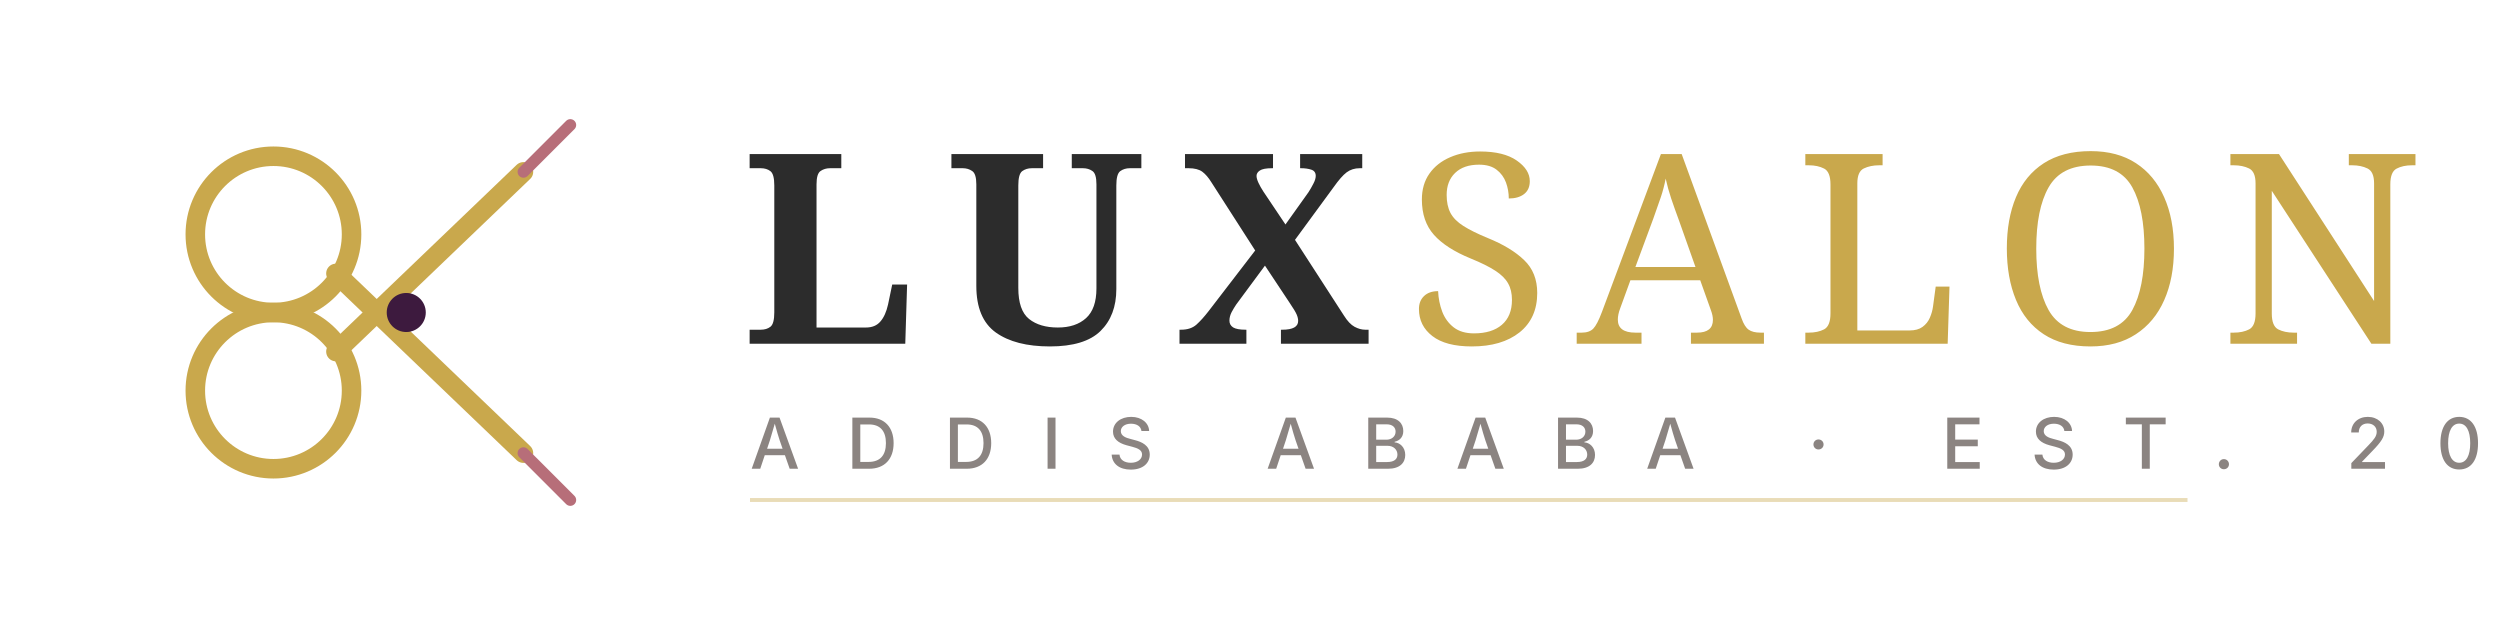
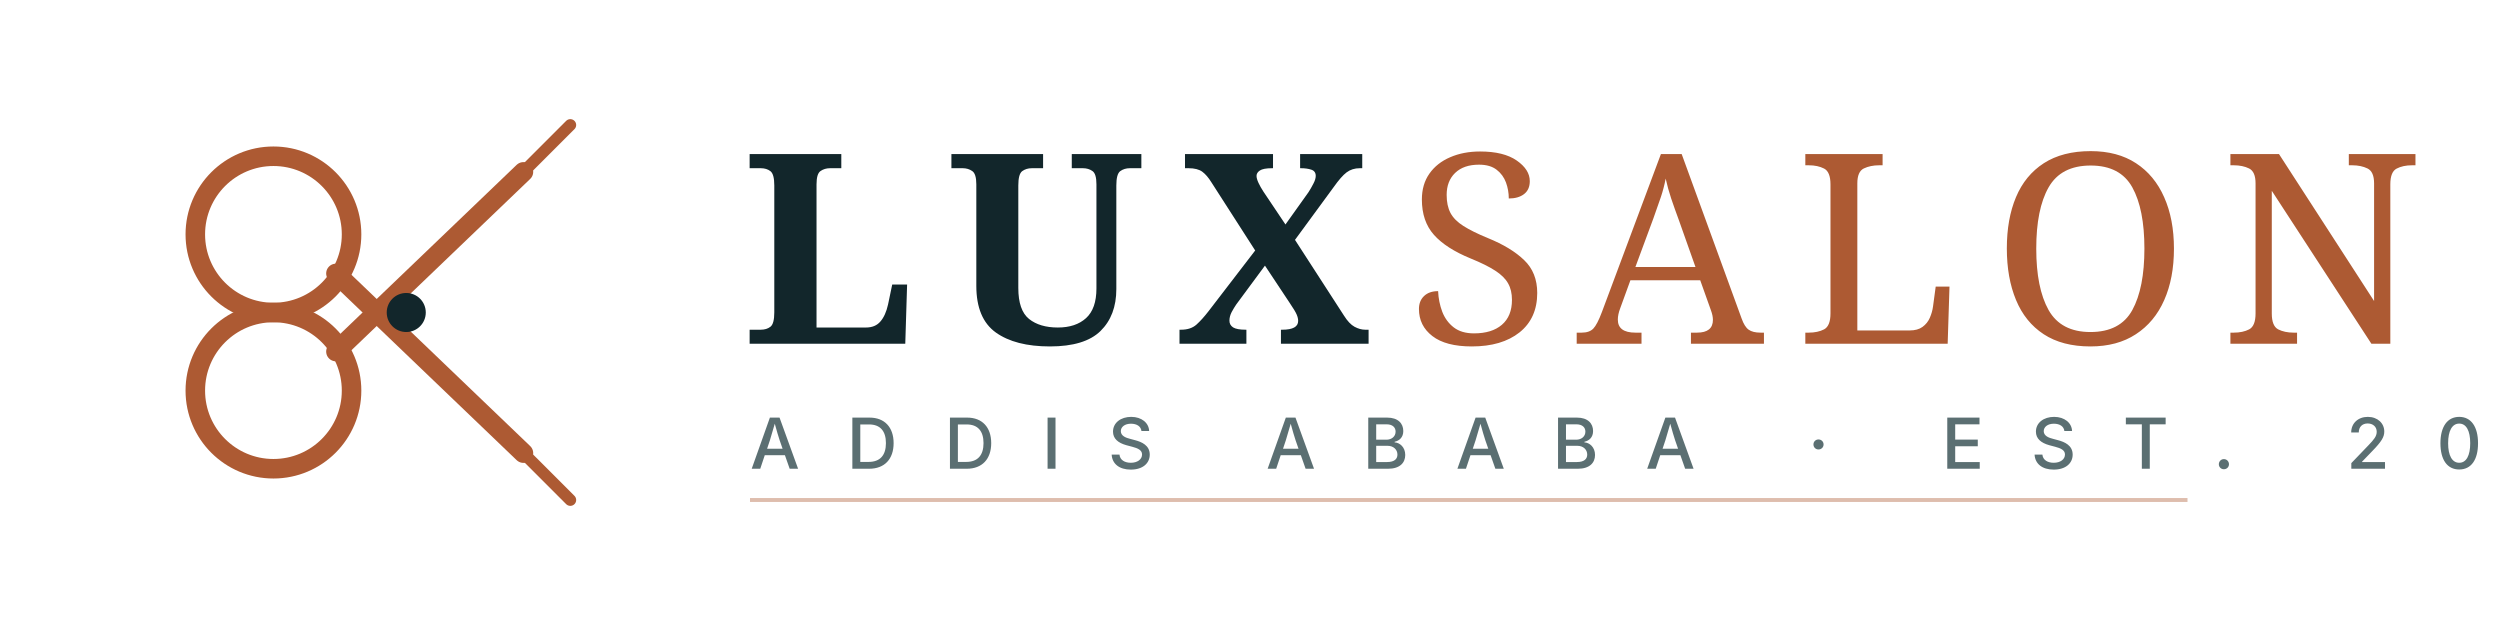
<svg xmlns="http://www.w3.org/2000/svg" viewBox="0 0 320 80" width="320" height="80" fill="none">
  <g transform="translate(15, 10)">
-     <circle cx="20" cy="20" r="10" stroke="#C9A84C" stroke-width="2.5" fill="none" />
-     <circle cx="20" cy="40" r="10" stroke="#C9A84C" stroke-width="2.5" fill="none" />
-     <path d="M28 25 L52 48" stroke="#C9A84C" stroke-width="2.5" stroke-linecap="round" />
-     <path d="M28 35 L52 12" stroke="#C9A84C" stroke-width="2.5" stroke-linecap="round" />
-     <circle cx="37" cy="30" r="2.5" fill="#3D1A3E" />
-     <path d="M52 12 L58 6 M52 48 L58 54" stroke="#B76E79" stroke-width="1.5" stroke-linecap="round" />
+     <circle cx="20" cy="20" r="10" stroke="#AD5A33" stroke-width="2.5" fill="none" />
+     <circle cx="20" cy="40" r="10" stroke="#AD5A33" stroke-width="2.5" fill="none" />
+     <path d="M28 25 L52 48" stroke="#AD5A33" stroke-width="2.5" stroke-linecap="round" />
+     <path d="M28 35 L52 12" stroke="#AD5A33" stroke-width="2.5" stroke-linecap="round" />
+     <circle cx="37" cy="30" r="2.5" fill="#12262B" />
+     <path d="M52 12 L58 6 M52 48 L58 54" stroke="#AD5A33" stroke-width="1.5" stroke-linecap="round" />
  </g>
-   <text x="95" y="44" font-family="'Cormorant Garamond', Georgia, serif" font-size="34" font-weight="600" fill="#2C2C2C" letter-spacing="4">LUX</text>
-   <text x="180" y="44" font-family="'Cormorant Garamond', Georgia, serif" font-size="34" font-weight="300" fill="#C9A84C" letter-spacing="4">SALON</text>
-   <text x="96" y="60" font-family="'Inter', sans-serif" font-size="9" font-weight="500" fill="#8B8481" letter-spacing="6">ADDIS ABABA · EST. 2016</text>
-   <line x1="96" y1="64" x2="280" y2="64" stroke="#C9A84C" stroke-width="0.5" stroke-opacity="0.4" />
+   <text x="95" y="44" font-family="'Cormorant Garamond', Georgia, serif" font-size="34" font-weight="600" fill="#12262B" letter-spacing="4">LUX</text>
+   <text x="180" y="44" font-family="'Cormorant Garamond', Georgia, serif" font-size="34" font-weight="300" fill="#AD5A33" letter-spacing="4">SALON</text>
+   <text x="96" y="60" font-family="'Inter', sans-serif" font-size="9" font-weight="500" fill="#5B6F72" letter-spacing="6">ADDIS ABABA · EST. 2016</text>
+   <line x1="96" y1="64" x2="280" y2="64" stroke="#AD5A33" stroke-width="0.5" stroke-opacity="0.4" />
</svg>
